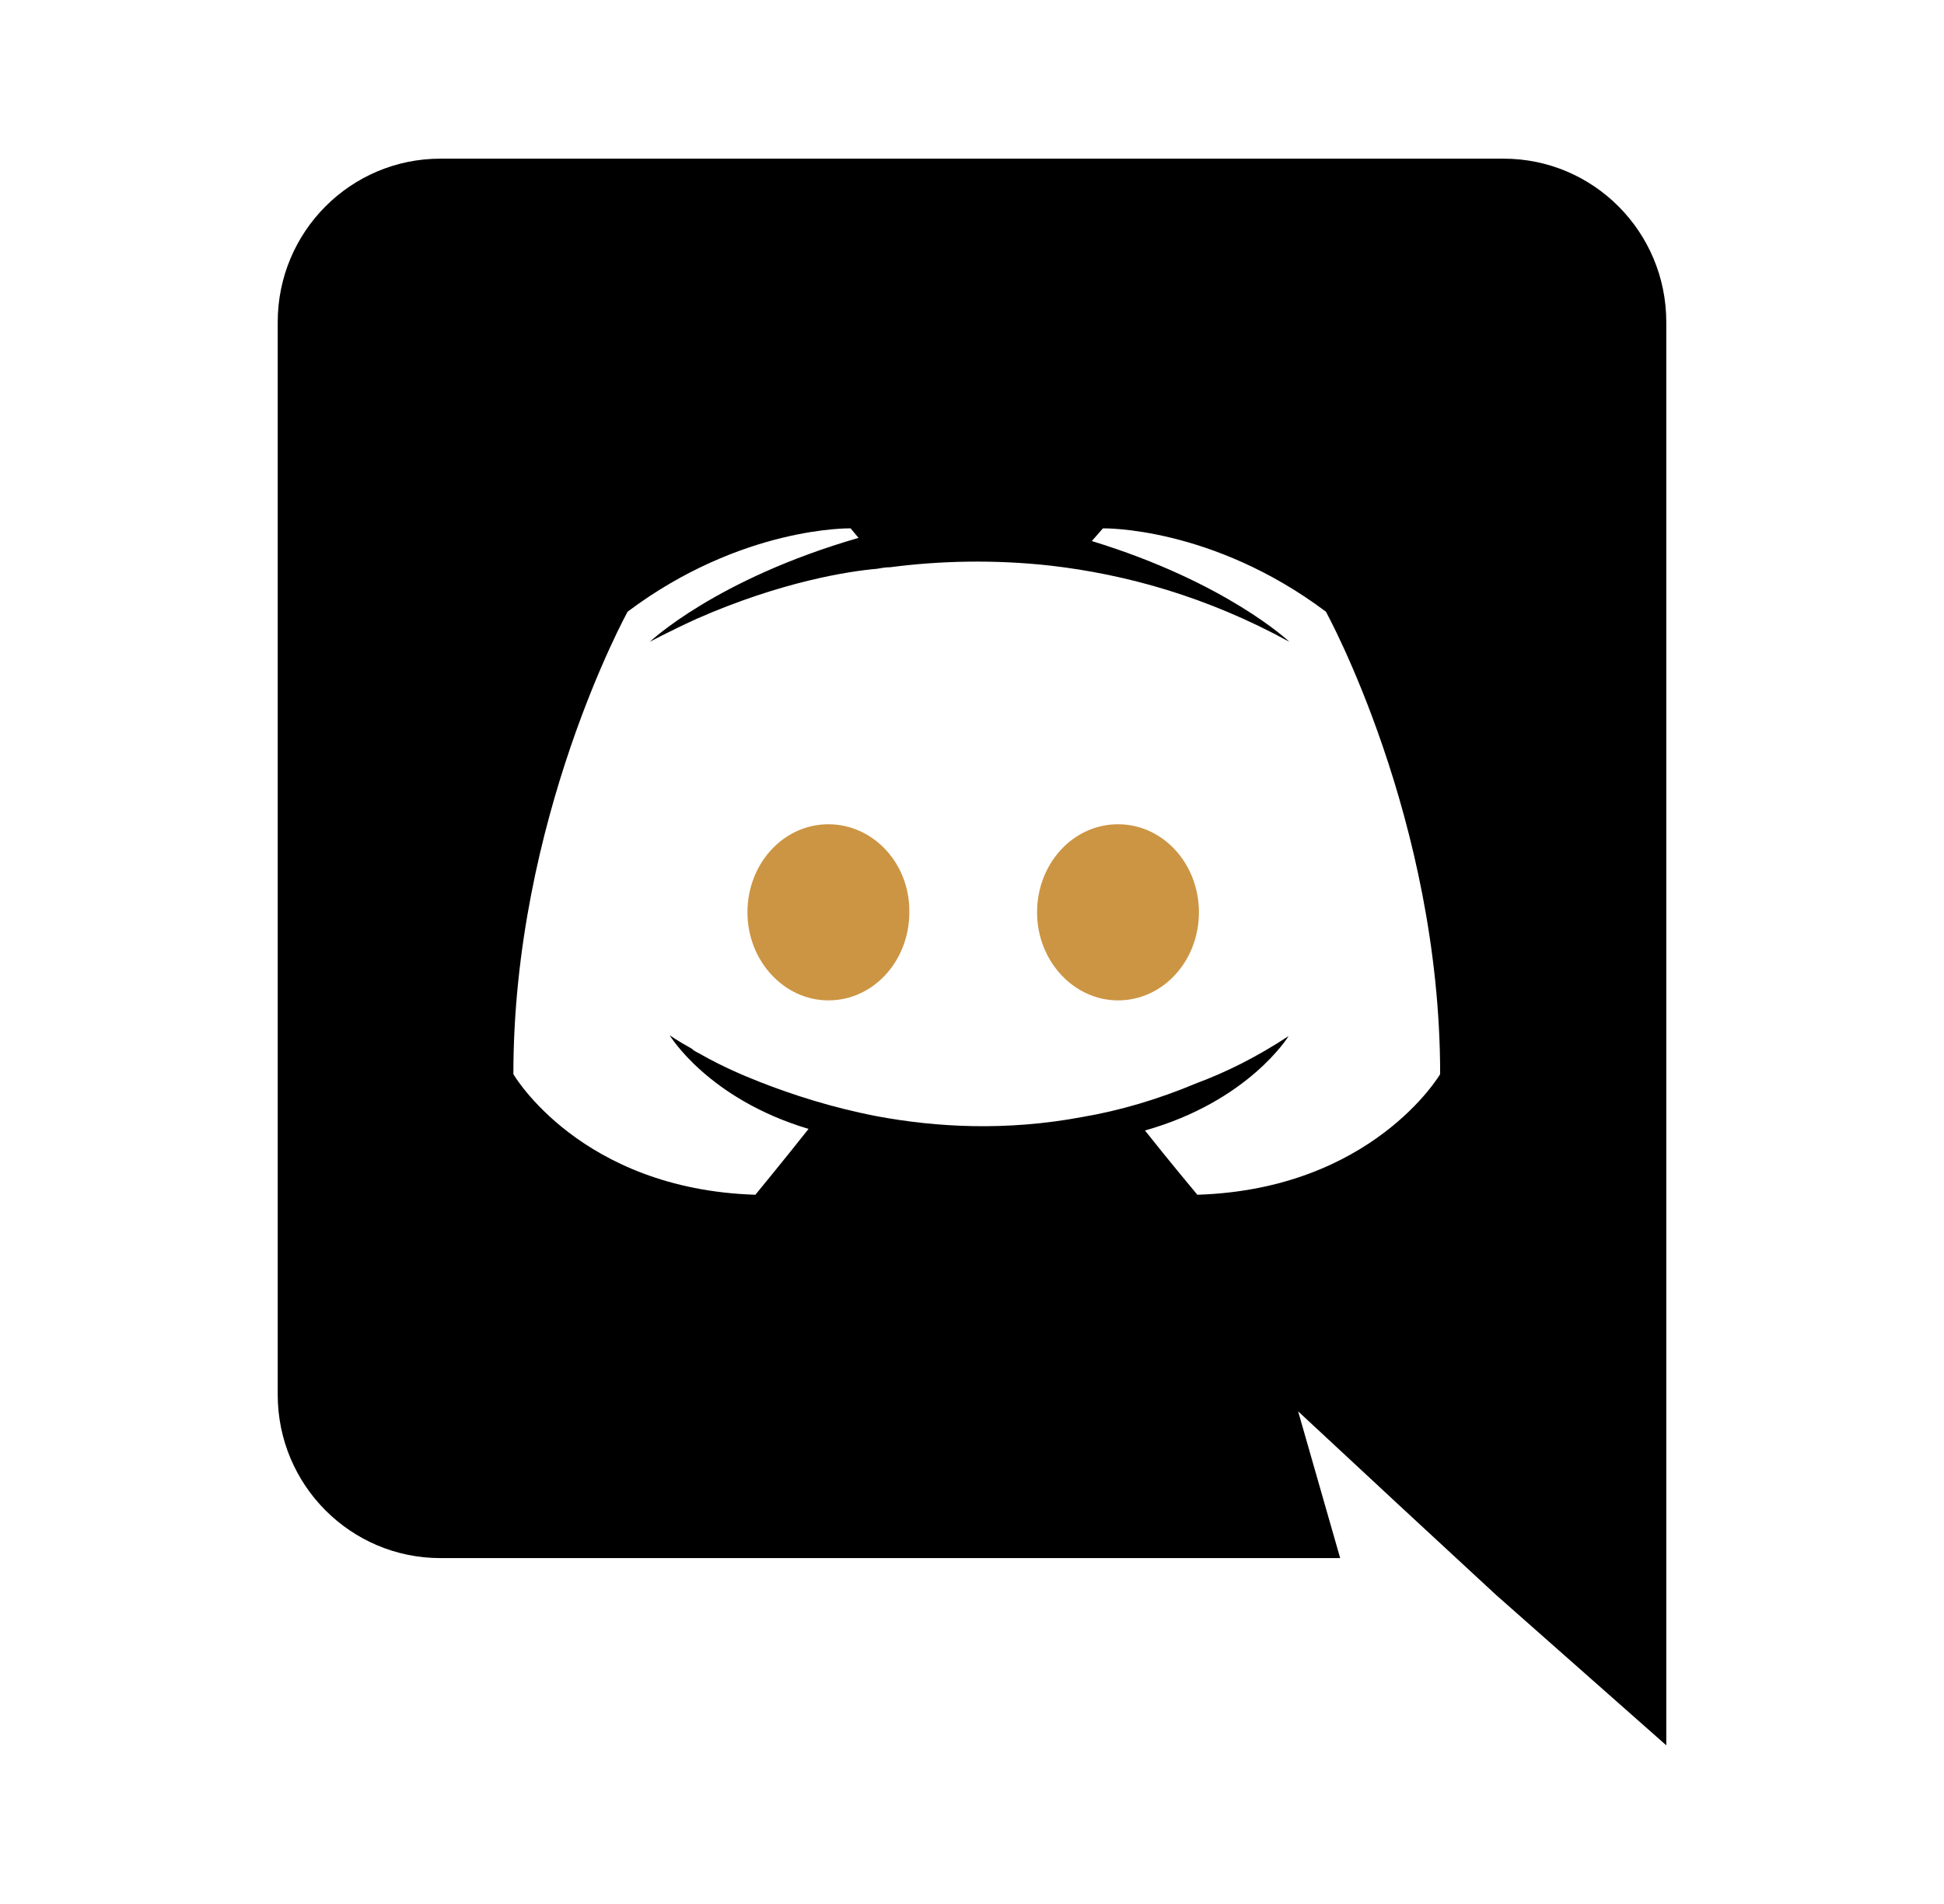
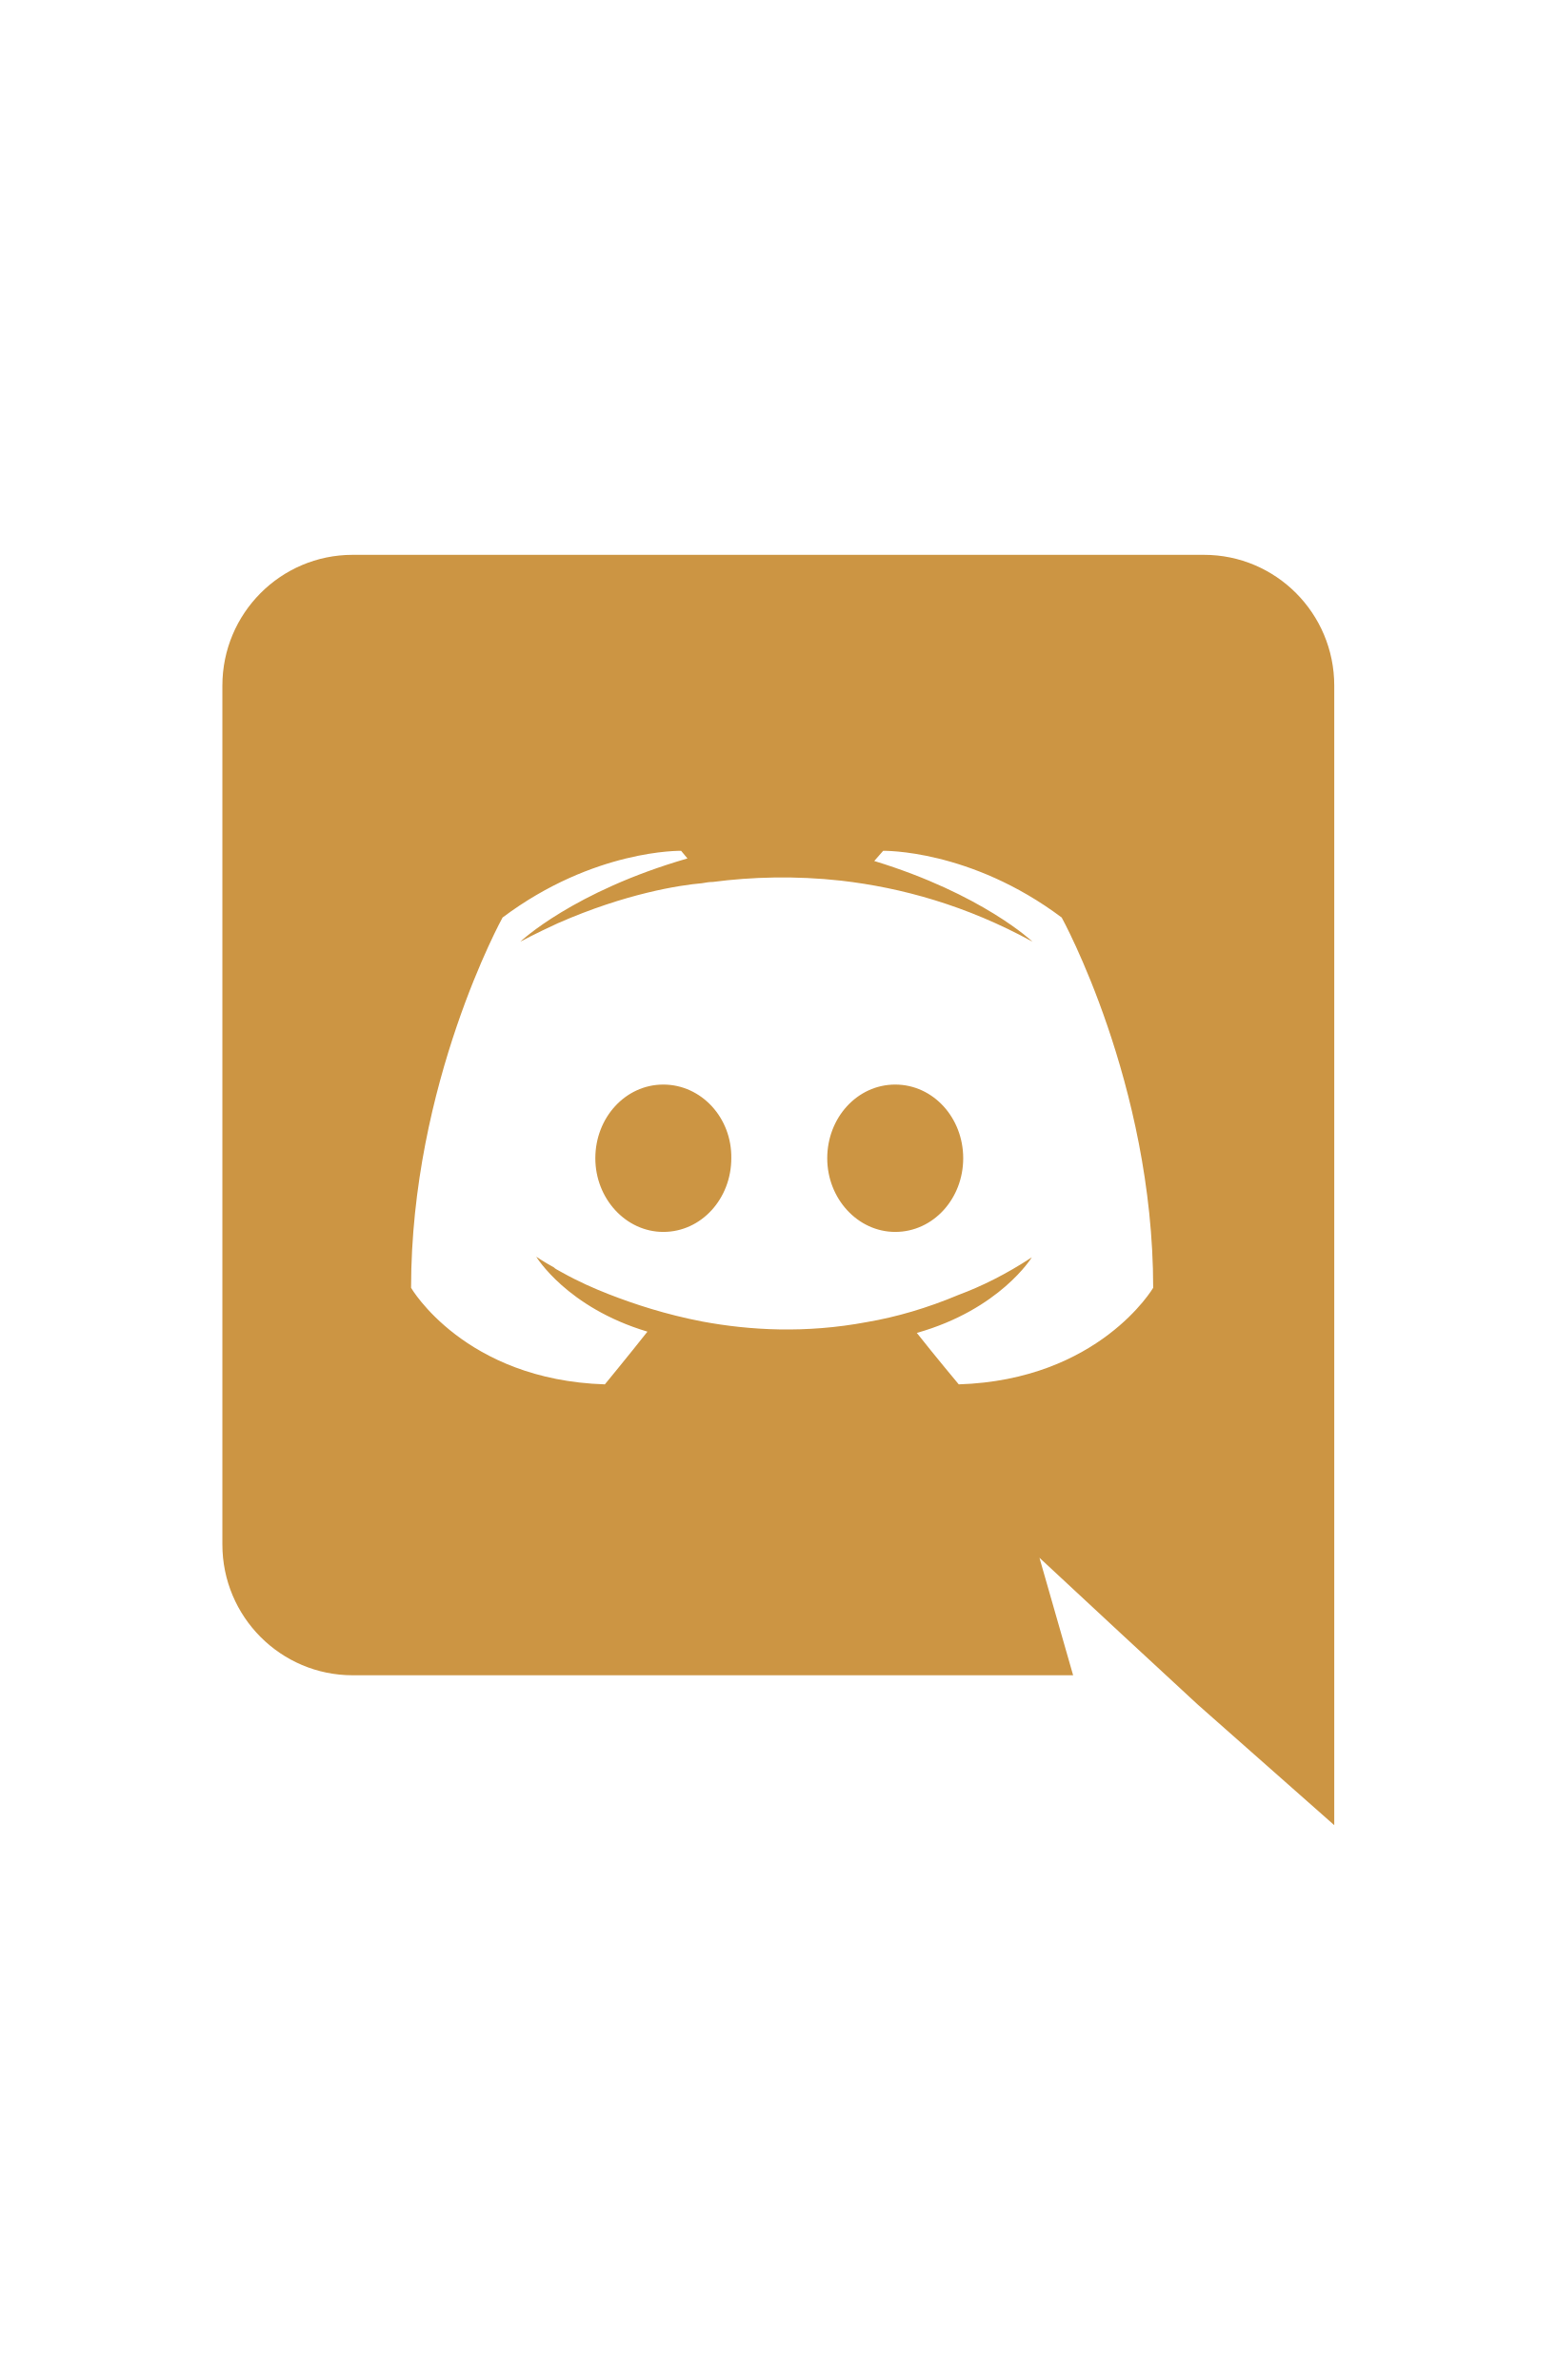
- <svg xmlns="http://www.w3.org/2000/svg" viewBox="0 0 245 240">
-   <path fill="#CC9543" d="M104.4 103.9c-5.7 0-10.2 5-10.2 11.1s4.6 11.1 10.2 11.1c5.7 0 10.2-5 10.2-11.1.1-6.1-4.5-11.1-10.2-11.1zM140.9 103.9c-5.7 0-10.2 5-10.2 11.1s4.6 11.1 10.2 11.1c5.7 0 10.2-5 10.2-11.1s-4.5-11.1-10.2-11.1z" />
+ <svg xmlns="http://www.w3.org/2000/svg" fill="#CC9543" width="17" height="26" viewBox="0 0 245 240">
+   <path fill="#CC9543" stroke="#CC9543" d="M104.4 103.9c-5.7 0-10.2 5-10.2 11.1s4.6 11.1 10.2 11.1c5.7 0 10.2-5 10.2-11.1.1-6.1-4.5-11.1-10.2-11.1zM140.9 103.9c-5.7 0-10.2 5-10.2 11.1s4.6 11.1 10.2 11.1c5.7 0 10.2-5 10.2-11.1s-4.5-11.1-10.2-11.1z" />
  <path d="M189.5 20h-134C44.2 20 35 29.2 35 40.6v135.2c0 11.4 9.2 20.6 20.5 20.6h113.4l-5.3-18.5 12.8 11.9 12.1 11.2 21.5 19V40.6c0-11.4-9.2-20.6-20.5-20.6zm-38.6 130.6s-3.6-4.3-6.6-8.1c13.1-3.7 18.1-11.9 18.1-11.9-4.1 2.7-8 4.6-11.5 5.9-5 2.1-9.8 3.5-14.5 4.3-9.6 1.8-18.4 1.3-25.9-.1-5.7-1.1-10.6-2.7-14.7-4.3-2.3-.9-4.8-2-7.3-3.4-.3-.2-.6-.3-.9-.5-.2-.1-.3-.2-.4-.3-1.8-1-2.8-1.7-2.8-1.7s4.8 8 17.5 11.8c-3 3.8-6.7 8.3-6.7 8.3-22.1-.7-30.5-15.2-30.5-15.2 0-32.2 14.4-58.3 14.4-58.3 14.4-10.8 28.1-10.5 28.1-10.5l1 1.2c-18 5.2-26.3 13.1-26.3 13.1s2.2-1.2 5.9-2.9c10.7-4.7 19.2-6 22.7-6.3.6-.1 1.1-.2 1.7-.2 6.1-.8 13-1 20.2-.2 9.5 1.1 19.7 3.9 30.1 9.6 0 0-7.9-7.5-24.9-12.7l1.4-1.6s13.7-.3 28.1 10.5c0 0 14.4 26.1 14.4 58.3 0 0-8.5 14.5-30.6 15.2z" />
</svg>
